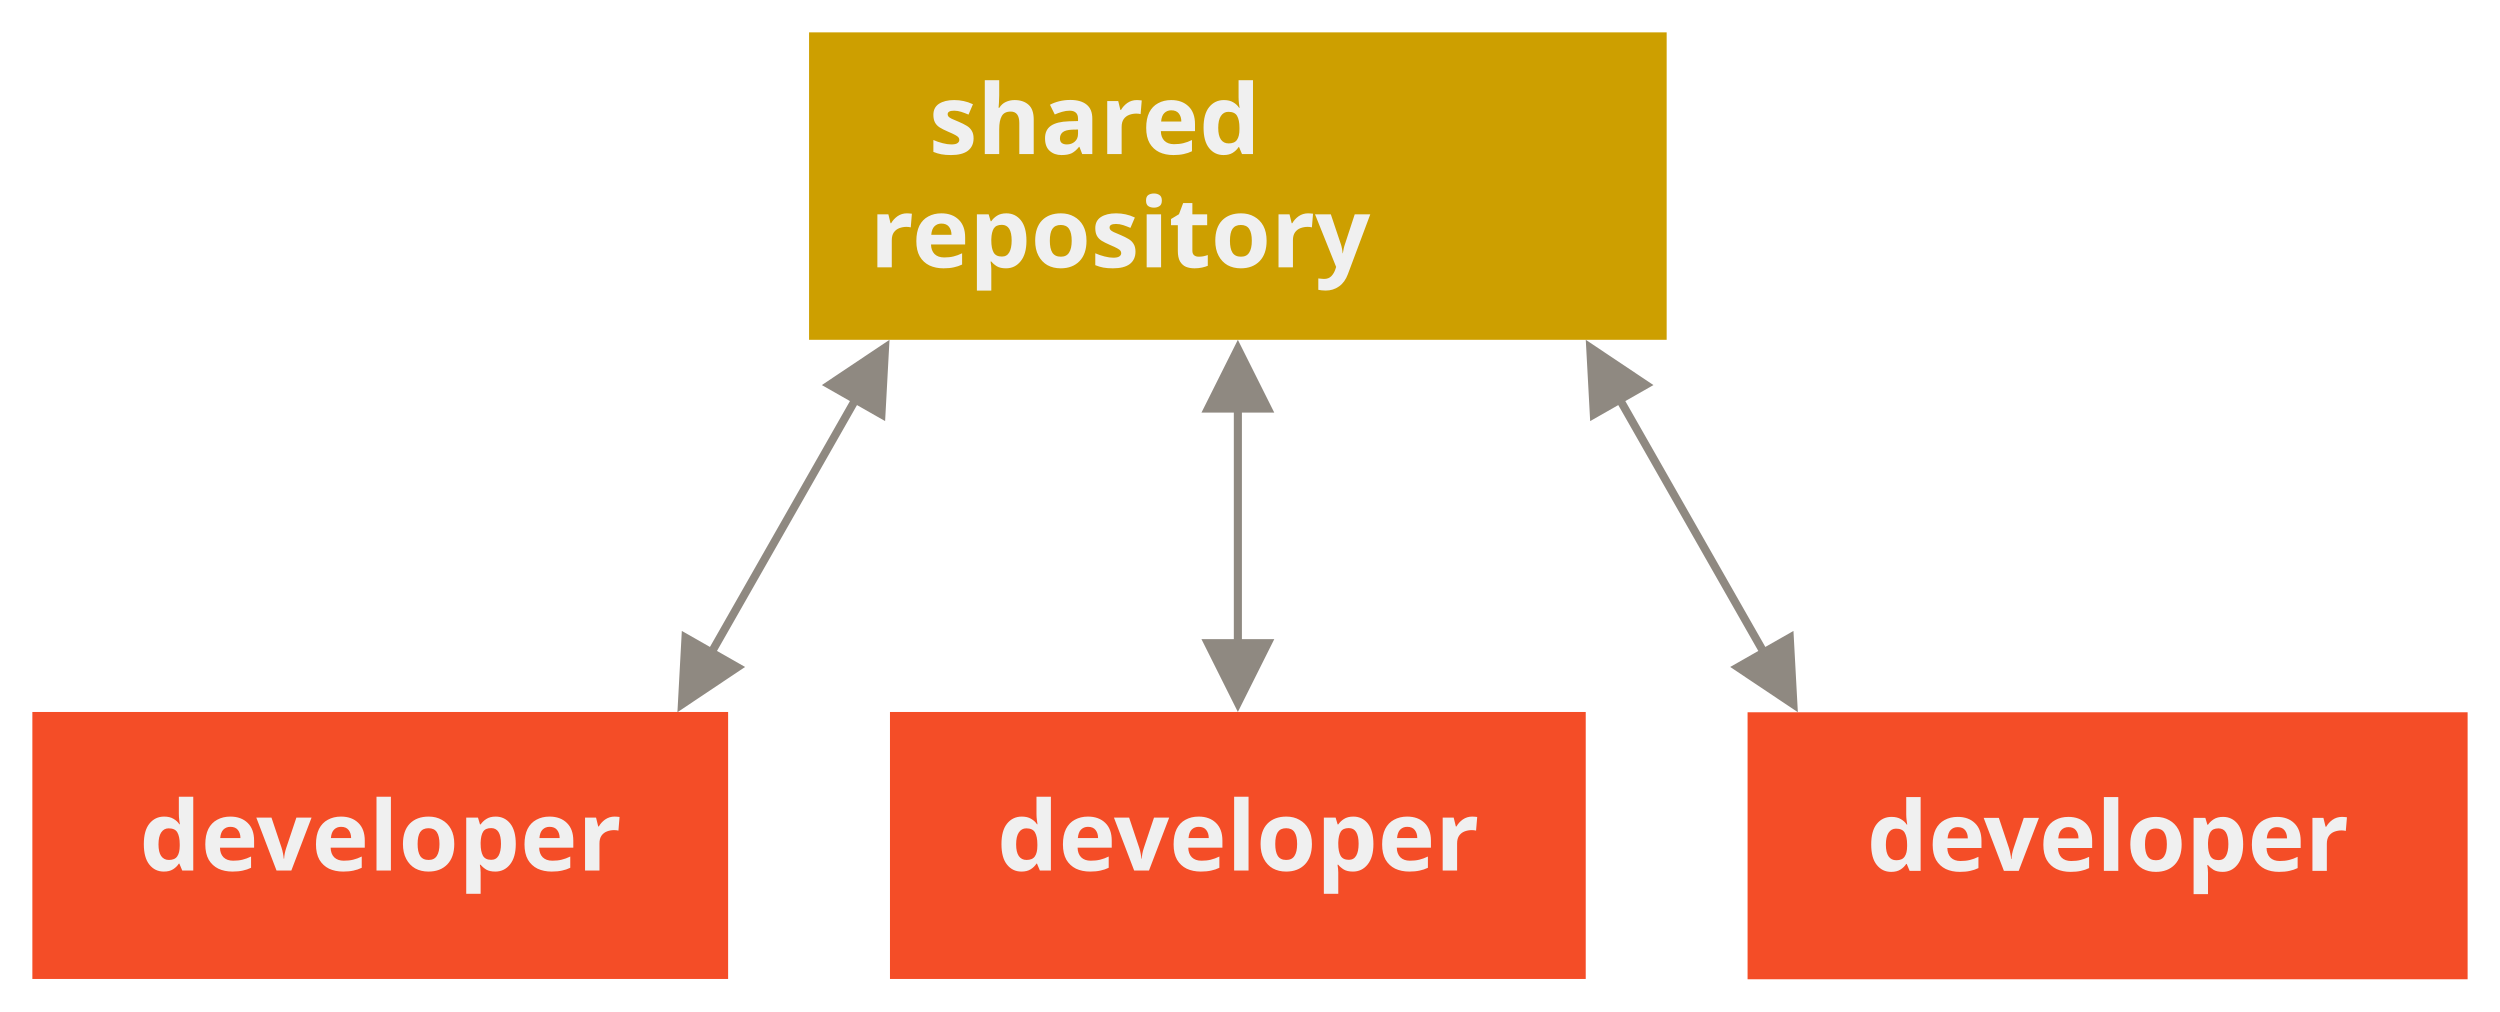
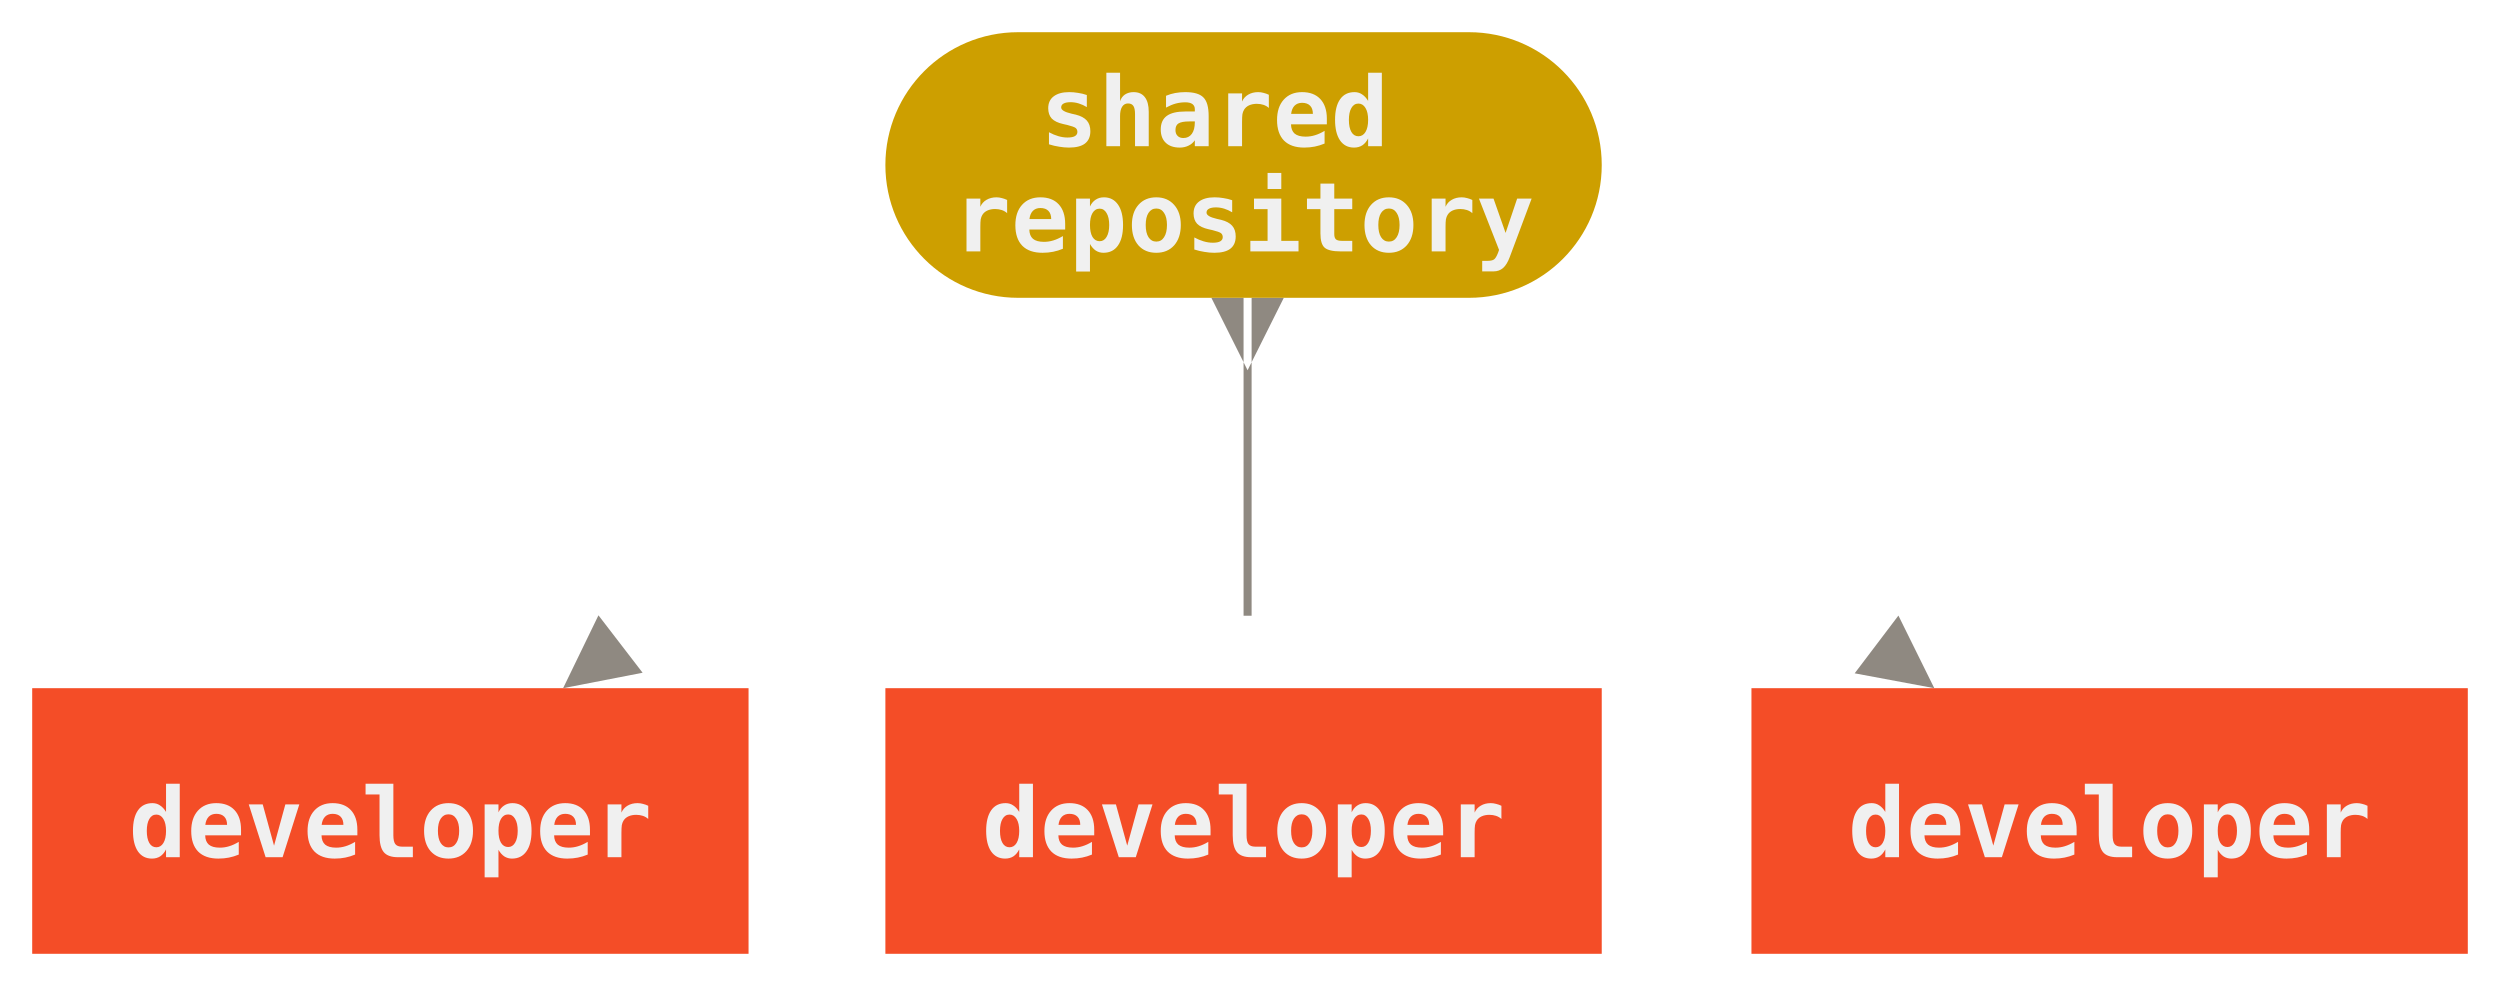
- <svg xmlns="http://www.w3.org/2000/svg" id="svg1684" version="1.1" viewBox="0 0 309 125.04">
-   <g id="g36231" transform="translate(-3,1)">
-     <g id="g36207">
-       <g id="g36160">
-         <rect id="rect1662" transform="matrix(1.0717 0 0 1 113 87)" width="80.243" height="33" style="fill-rule:evenodd;fill:#f44d27" />
-         <text id="master" transform="translate(115.91 86.602)" font-size="12px" font-weight="700" style="fill-rule:evenodd;fill:#f0f0f0;font-family:'Source Code Pro';font-feature-settings:normal;font-size:12px;font-variant-caps:normal;font-variant-ligatures:normal;font-variant-numeric:normal;font-weight:bold;text-align:center;text-anchor:middle">
-           <tspan id="tspan1664" x="40.121" y="20" style="fill:#f0f0f0;font-family:'Source Code Pro';font-feature-settings:normal;font-size:12px;font-variant-caps:normal;font-variant-ligatures:normal;font-variant-numeric:normal;font-weight:bold;text-align:center;text-anchor:middle">developer</tspan>
-         </text>
-       </g>
-       <g id="g36165">
-         <rect id="rect1667" transform="matrix(1.0717 0 0 1 7 87)" width="80.243" height="33" style="fill-rule:evenodd;fill:#f44d27" />
-         <text id="text1671" transform="translate(9.9062 86.602)" font-size="12px" font-weight="700" style="fill-rule:evenodd;fill:#f0f0f0;font-family:'Source Code Pro';font-feature-settings:normal;font-size:12px;font-variant-caps:normal;font-variant-ligatures:normal;font-variant-numeric:normal;font-weight:bold;text-align:center;text-anchor:middle">
-           <tspan id="tspan1669" x="40.121" y="20" style="fill:#f0f0f0;font-family:'Source Code Pro';font-feature-settings:normal;font-size:12px;font-variant-caps:normal;font-variant-ligatures:normal;font-variant-numeric:normal;font-weight:bold;text-align:center;text-anchor:middle">developer</tspan>
-         </text>
-       </g>
-       <g id="g36170">
-         <rect id="rect1673" transform="matrix(1.1091 0 0 1 219 87.037)" width="80.243" height="33" style="fill-rule:evenodd;fill:#f44d27" />
-         <text id="text1677" transform="translate(223.41 86.639)" font-size="12px" font-weight="700" style="fill-rule:evenodd;fill:#f0f0f0;font-family:'Source Code Pro';font-feature-settings:normal;font-size:12px;font-variant-caps:normal;font-variant-ligatures:normal;font-variant-numeric:normal;font-weight:bold;text-align:center;text-anchor:middle">
-           <tspan id="tspan1675" x="40.121" y="20" style="fill:#f0f0f0;font-family:'Source Code Pro';font-feature-settings:normal;font-size:12px;font-variant-caps:normal;font-variant-ligatures:normal;font-variant-numeric:normal;font-weight:bold;text-align:center;text-anchor:middle">developer</tspan>
-         </text>
-       </g>
-     </g>
-     <path id="path1682" transform="rotate(.35664 202.85 2250.8)" d="m206.81 79.39-17.495-30.28-3.463 2.001-.606-10.044 8.399 5.542-3.463 2.001 17.495 30.28 3.463-2.001.606 10.044-8.399-5.542z" style="fill:#8f8981" />
-     <g id="g36178" transform="translate(13.5)">
-       <path id="path1680" d="m142 78v-28h-4l4.5-9 4.5 9h-4v28h4l-4.5 9-4.5-9z" style="fill:#8f8981" />
-       <g id="g36143" transform="translate(2.5)">
-         <rect id="rect1654" transform="matrix(.95858 0 0 1 87 3)" width="110.58" height="38" style="fill-rule:evenodd;fill:#cd9f00" />
-         <text id="text36135" transform="translate(46.049 65.755)" x="93.426" y="-47.713" style="fill:#f0f0f0;font-family:'Source Code Pro';font-feature-settings:normal;font-size:12px;font-variant-caps:normal;font-variant-ligatures:normal;font-variant-numeric:normal;font-weight:bold;letter-spacing:0px;line-height:14px;text-align:center;text-anchor:middle;word-spacing:0px" xml:space="preserve">
-           <tspan id="tspan36133" x="93.426" y="-47.713">shared</tspan>
-           <tspan id="tspan36137" x="93.426" y="-33.713">repository</tspan>
-         </text>
-       </g>
-     </g>
-     <path id="path1682-5" transform="matrix(-.99998 .0062246 .0062246 .99998 297.93 -1.219)" d="m206.81 79.39-17.495-30.28-3.463 2.001-.606-10.044 8.399 5.542-3.463 2.001 17.495 30.28 3.463-2.001.606 10.044-8.399-5.542z" style="fill:#8f8981" />
+ <svg xmlns="http://www.w3.org/2000/svg" version="1.1" width="621.2" height="245" viewBox="0 0 310.6 122.5">
+   <path d="m154.5 37v39.5h1v-39.5h4l-4.5 9-4.5-9z" fill="#8f8981" />
+   <path d="M133.04 37 L77.095 80.014 L74.352 76.447 L69.96 85.5 L79.838 83.582 L77.095 80.014 Z" fill="#8f8981" />
+   <path d="M176.284 37 L233.142 80.066 L230.425 83.653 L240.316 85.5 L235.859 76.479 L233.142 80.066 Z" fill="#8f8981" />
+   <g>
+     <rect x="110" y="85.5" width="89" height="33" fill="#f44d27" />
+     <text font-size="12px" font-weight="700" font-family="'JetBrains Mono', 'Source Code Pro', monospace" text-anchor="middle">
+       <tspan x="154.5" y="106.5" fill="#f0f0f0">developer</tspan>
+     </text>
+   </g>
+   <g>
+     <rect x="4" y="85.5" width="89" height="33" fill="#f44d27" />
+     <text font-size="12px" font-weight="700" font-family="'JetBrains Mono', 'Source Code Pro', monospace" text-anchor="middle">
+       <tspan x="48.5" y="106.5" fill="#f0f0f0">developer</tspan>
+     </text>
+   </g>
+   <g>
+     <rect x="217.6" y="85.5" width="89" height="33" fill="#f44d27" />
+     <text font-size="12px" font-weight="700" font-family="'JetBrains Mono', 'Source Code Pro', monospace" text-anchor="middle">
+       <tspan x="262.1" y="106.5" fill="#f0f0f0">developer</tspan>
+     </text>
+   </g>
+   <g>
+     <rect x="110" y="4" width="89" height="33" rx="16.5" ry="16.5" fill="#cd9f00" />
+     <text font-size="12px" font-weight="700" font-family="'JetBrains Mono', 'Source Code Pro', monospace" text-anchor="middle">
+       <tspan x="154.5" y="18.165" fill="#f0f0f0">shared</tspan>
+       <tspan x="154.5" dy="13.07" fill="#f0f0f0">repository</tspan>
+     </text>
  </g>
</svg>
